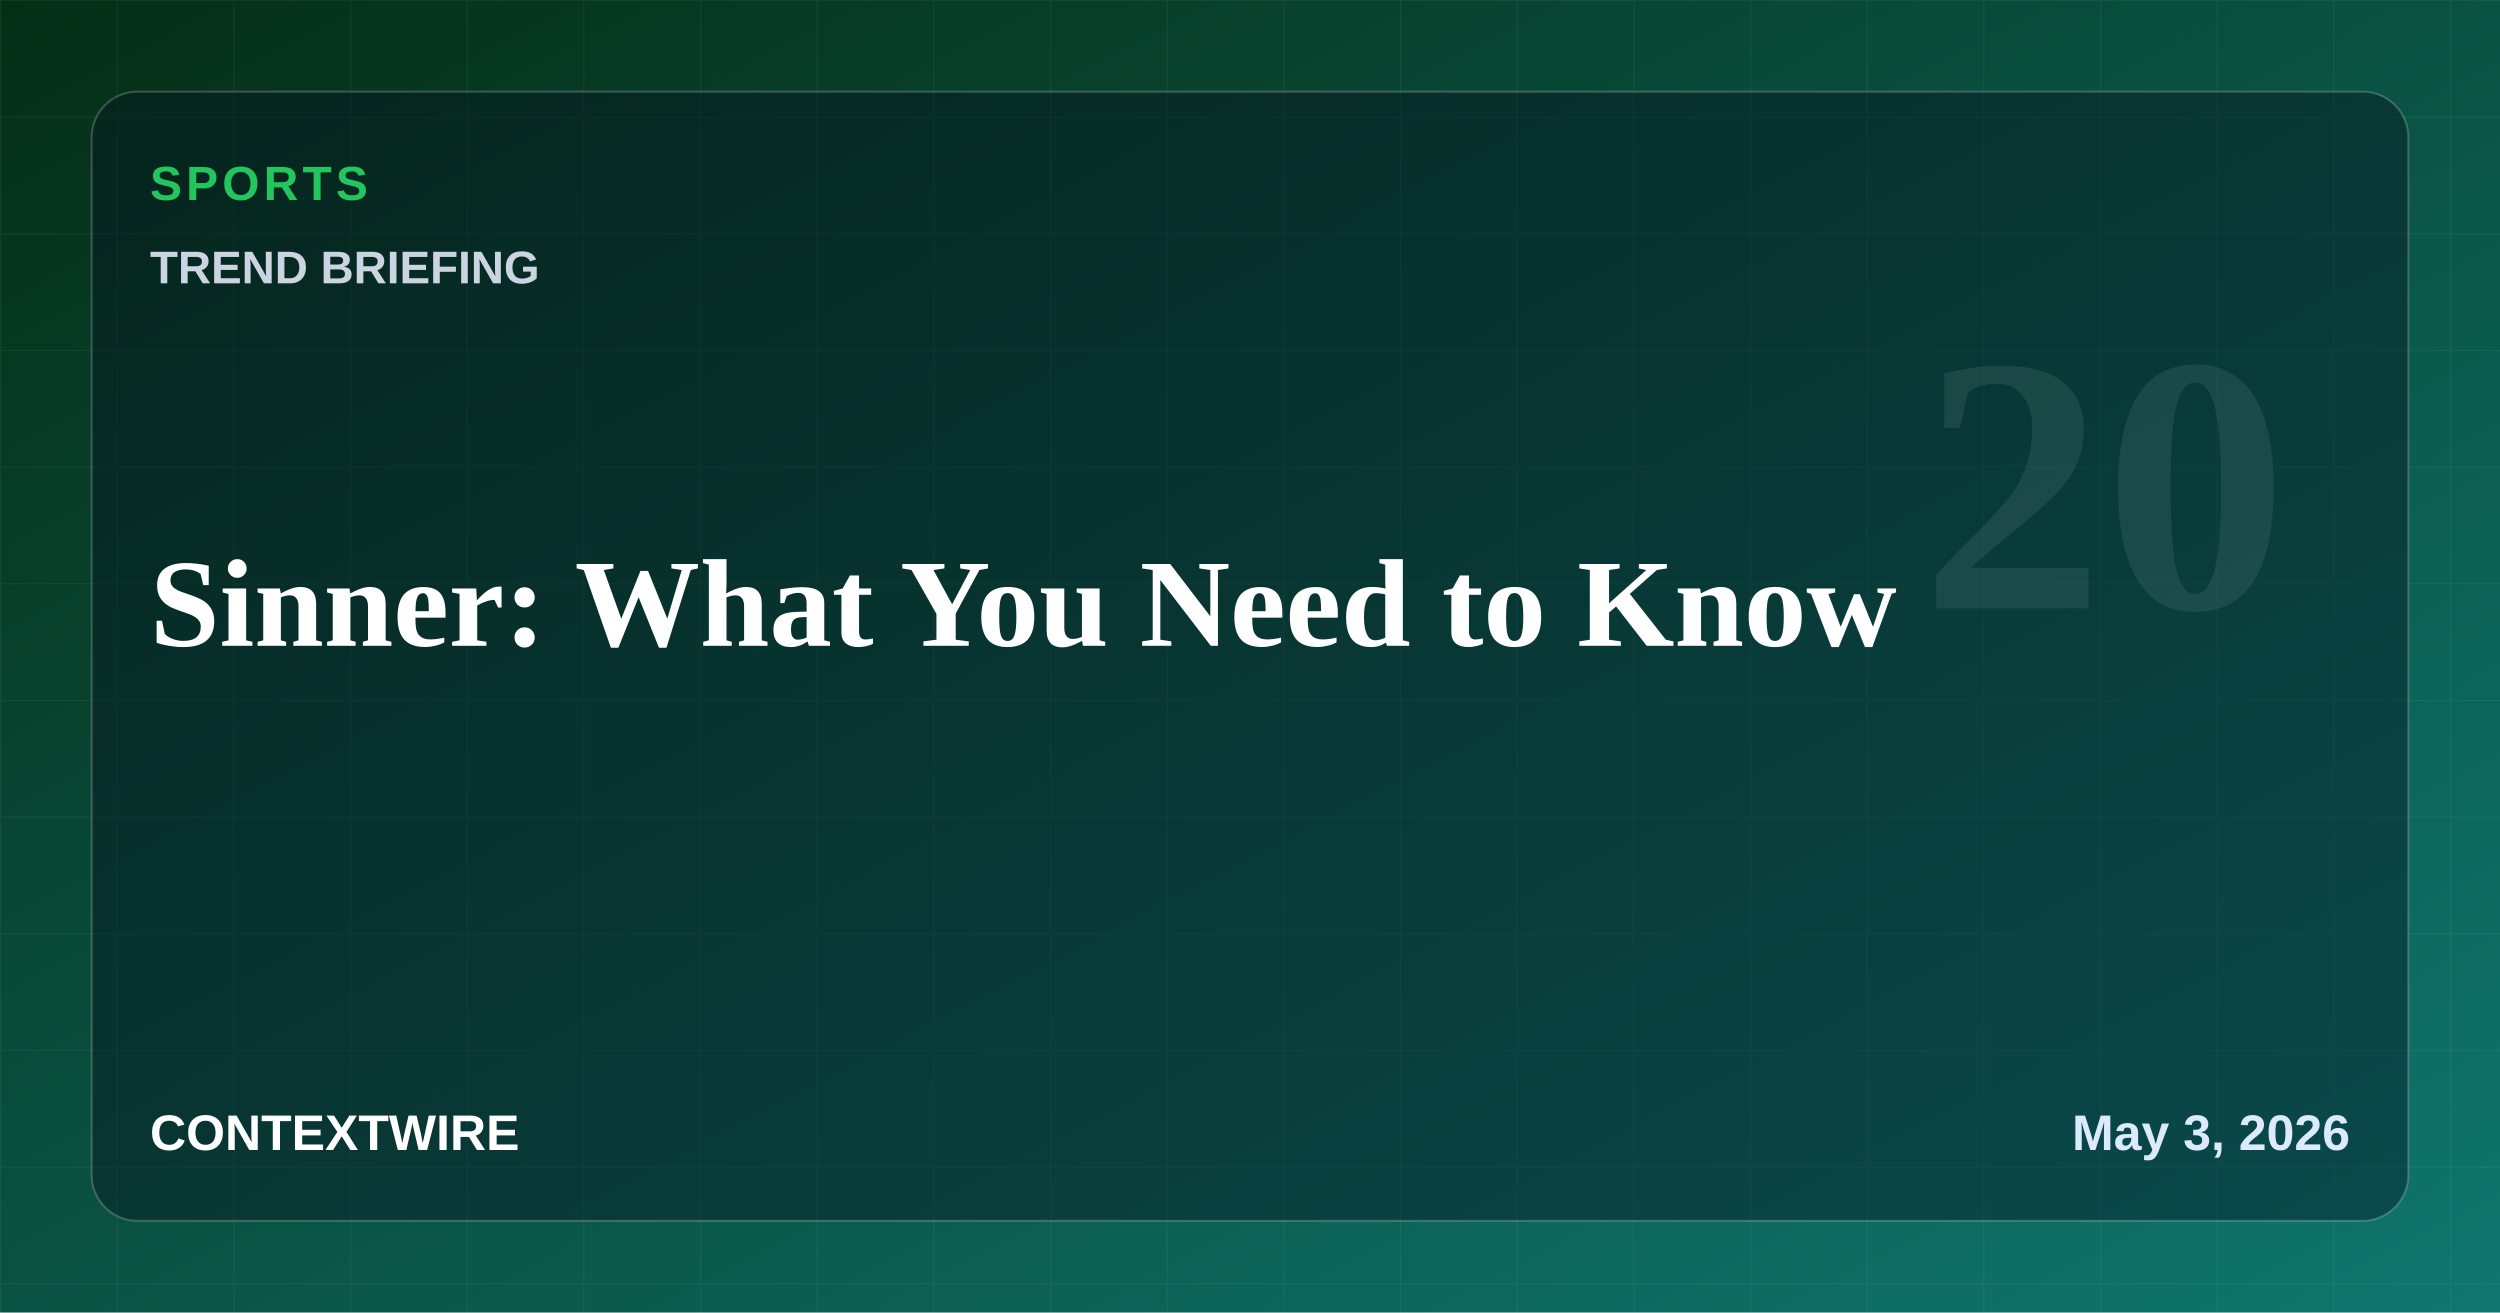
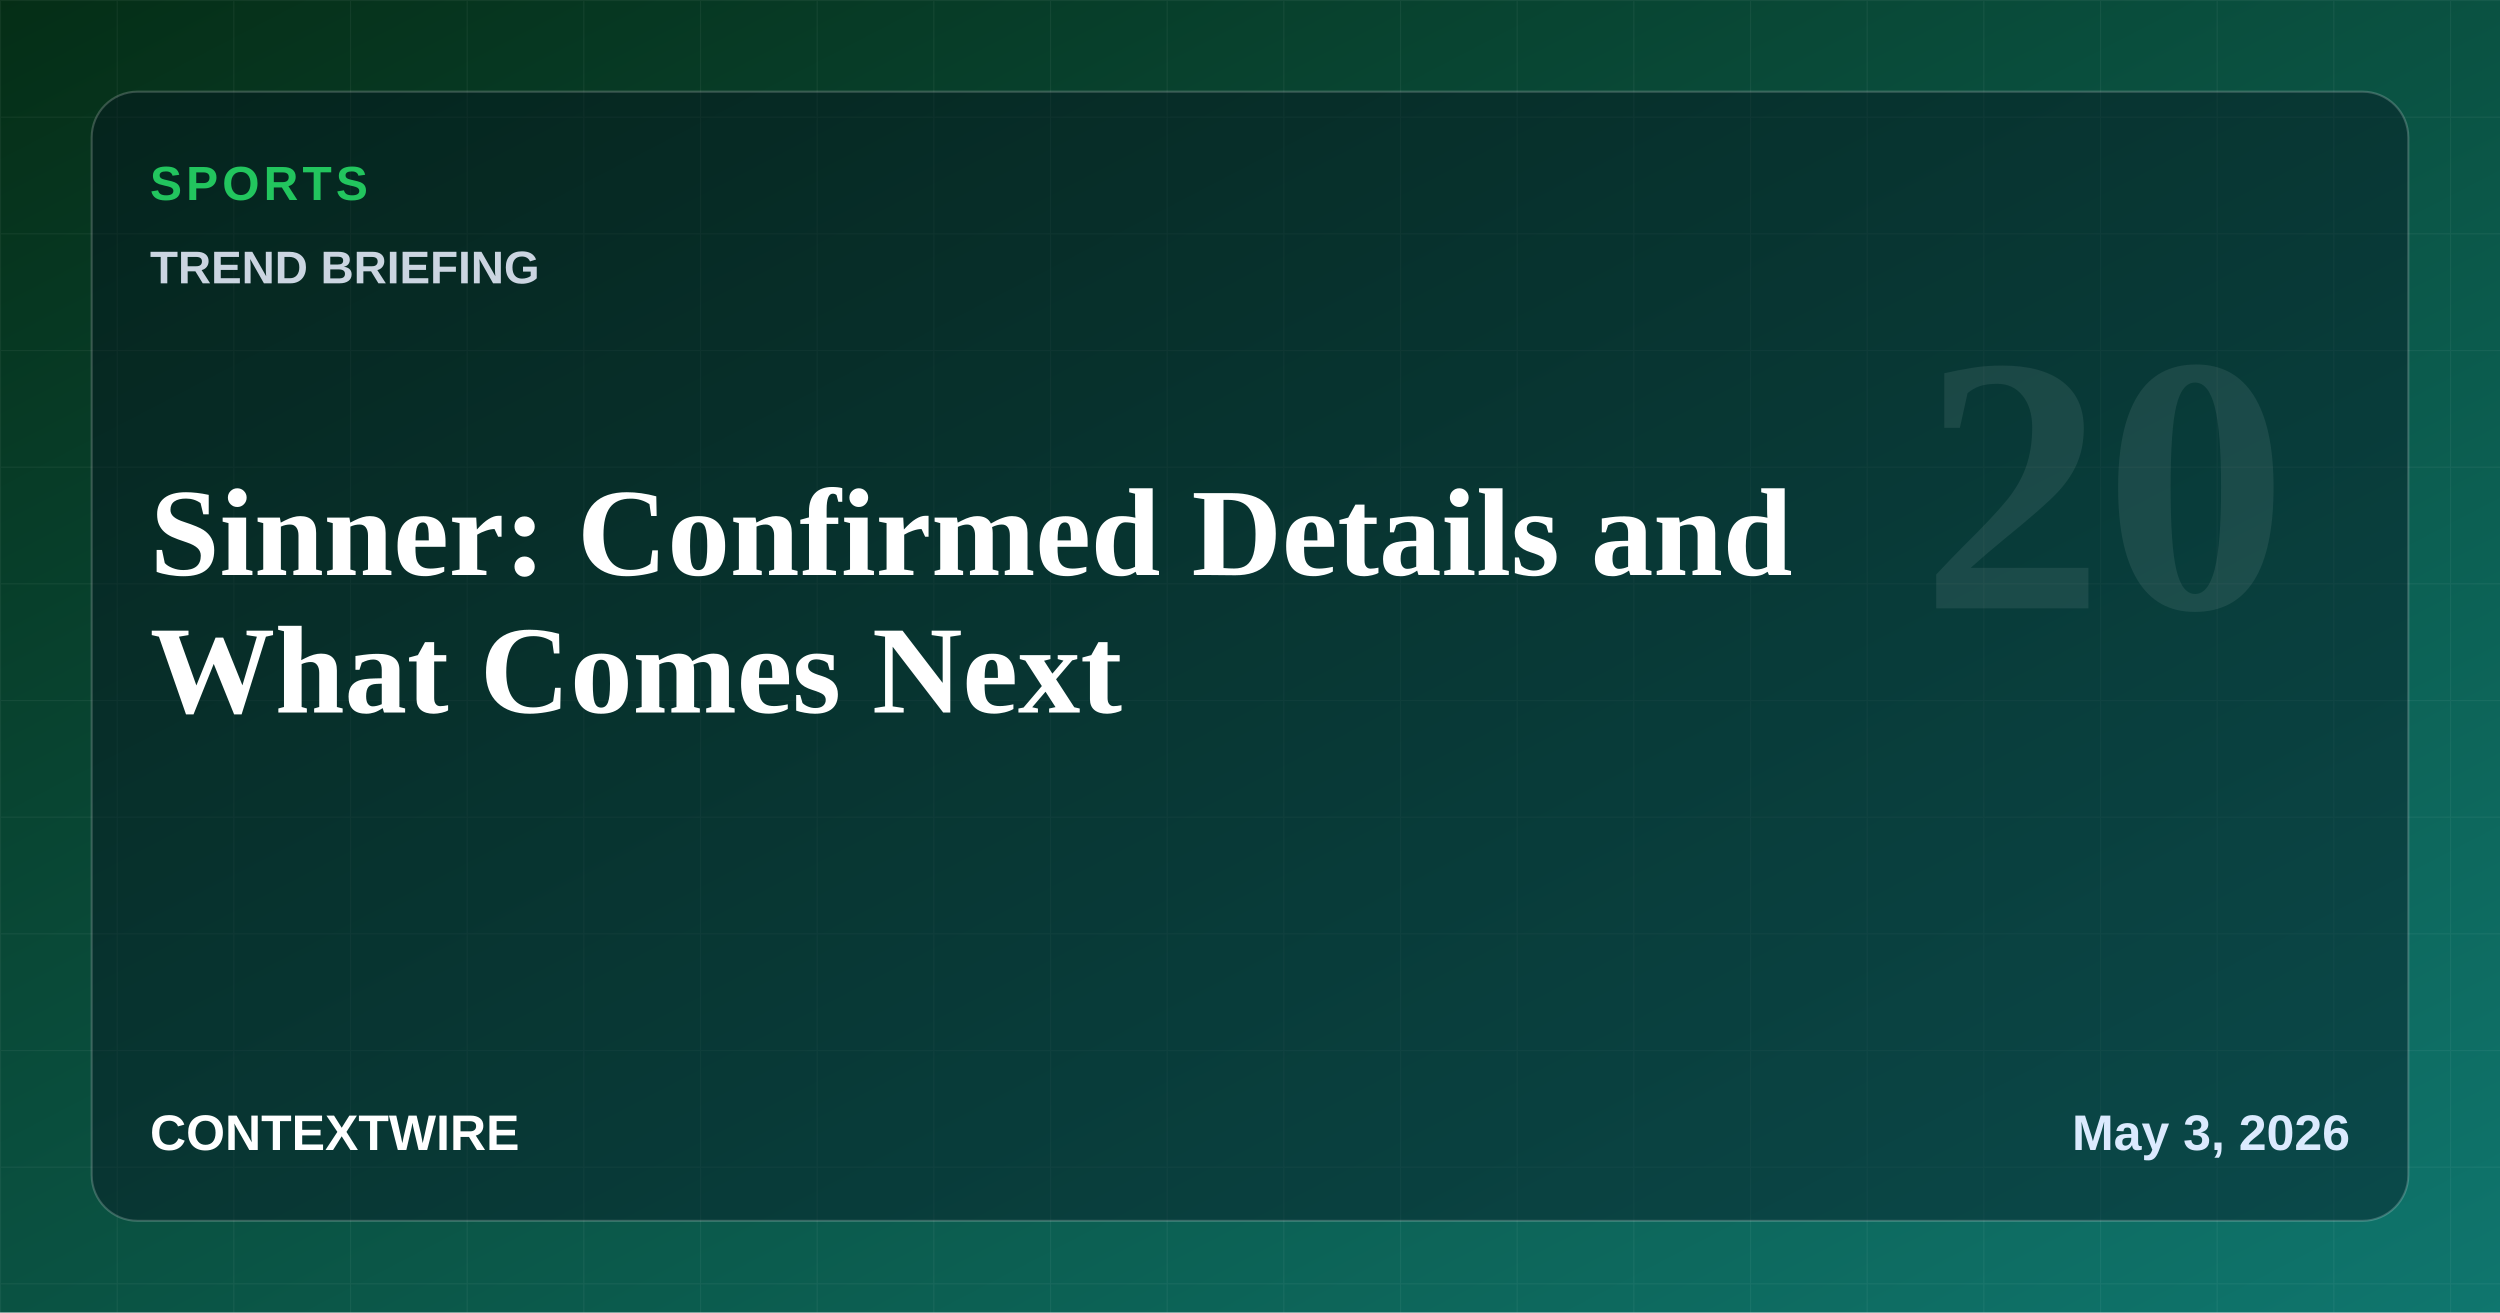
- <svg xmlns="http://www.w3.org/2000/svg" width="1200" height="630" viewBox="0 0 1200 630" role="img" aria-label="Sinner: What You Need to Know">
+ <svg xmlns="http://www.w3.org/2000/svg" width="1200" height="630" viewBox="0 0 1200 630" role="img" aria-label="Sinner: Confirmed Details and What Comes Next">
  <defs>
    <linearGradient id="bg" x1="0" y1="0" x2="1" y2="1">
      <stop offset="0" stop-color="#052e16" />
      <stop offset="1" stop-color="#0f766e" />
    </linearGradient>
    <pattern id="grid" width="56" height="56" patternUnits="userSpaceOnUse">
      <path d="M56 0H0v56" fill="none" stroke="#ffffff" stroke-opacity=".08" stroke-width="1" />
    </pattern>
  </defs>
  <rect width="1200" height="630" fill="url(#bg)" />
  <rect width="1200" height="630" fill="url(#grid)" opacity=".65" />
  <rect x="44" y="44" width="1112" height="542" rx="22" fill="#07111f" fill-opacity=".42" stroke="#ffffff" stroke-opacity=".2" />
  <text x="72" y="96" font-family="Arial, Helvetica, sans-serif" font-size="23" font-weight="800" fill="#22c55e" letter-spacing="2">SPORTS</text>
  <text x="72" y="136" font-family="Arial, Helvetica, sans-serif" font-size="22" font-weight="700" fill="#cbd5e1">TREND BRIEFING</text>
-   <text x="72" y="310" font-family="Georgia, 'Times New Roman', serif" font-size="60" font-weight="700" fill="#ffffff">Sinner: What You Need to Know</text>
+   <text x="72" y="276" font-family="Georgia, 'Times New Roman', serif" font-size="60" font-weight="700" fill="#ffffff">Sinner: Confirmed Details and</text>
+   <text x="72" y="342" font-family="Georgia, 'Times New Roman', serif" font-size="60" font-weight="700" fill="#ffffff">What Comes Next</text>
  <text x="72" y="552" font-family="Arial, Helvetica, sans-serif" font-size="24" font-weight="800" fill="#ffffff">CONTEXTWIRE</text>
  <text x="1128" y="552" text-anchor="end" font-family="Arial, Helvetica, sans-serif" font-size="24" font-weight="700" fill="#dbeafe">May 3, 2026</text>
  <text x="1010" y="292" text-anchor="middle" font-family="Georgia, 'Times New Roman', serif" font-size="176" font-weight="700" fill="#ffffff" opacity=".08">20</text>
</svg>
